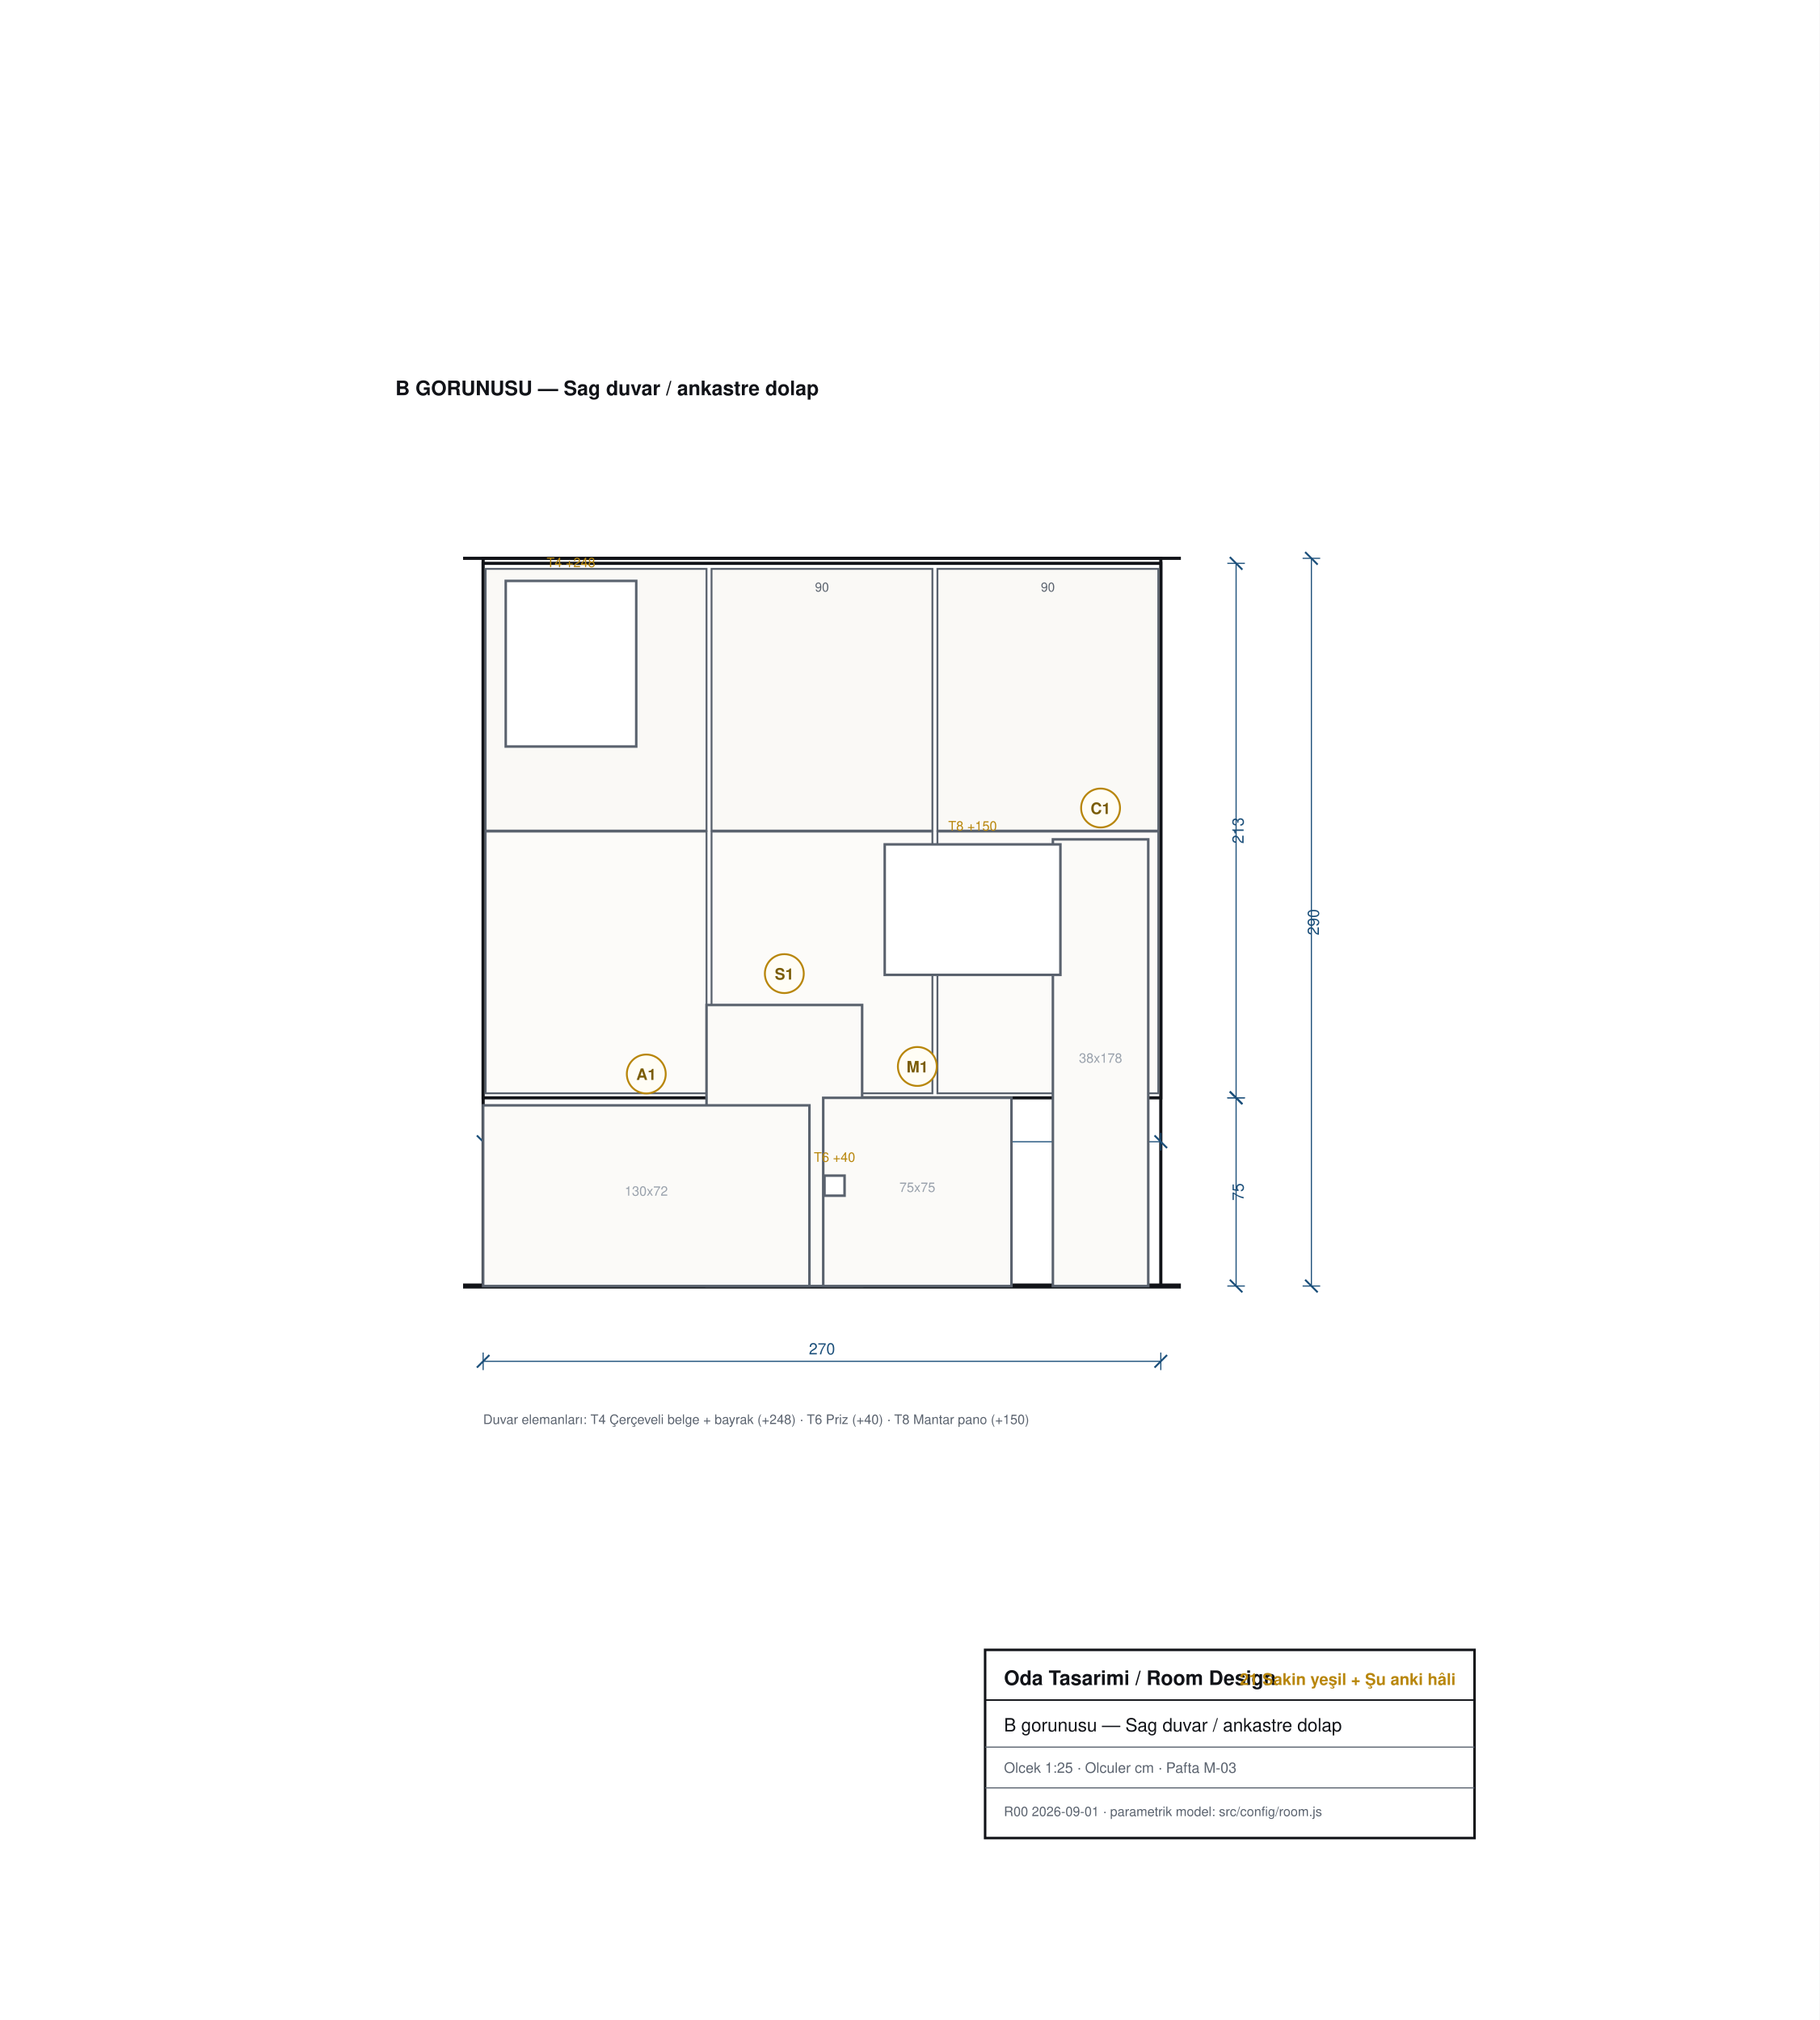
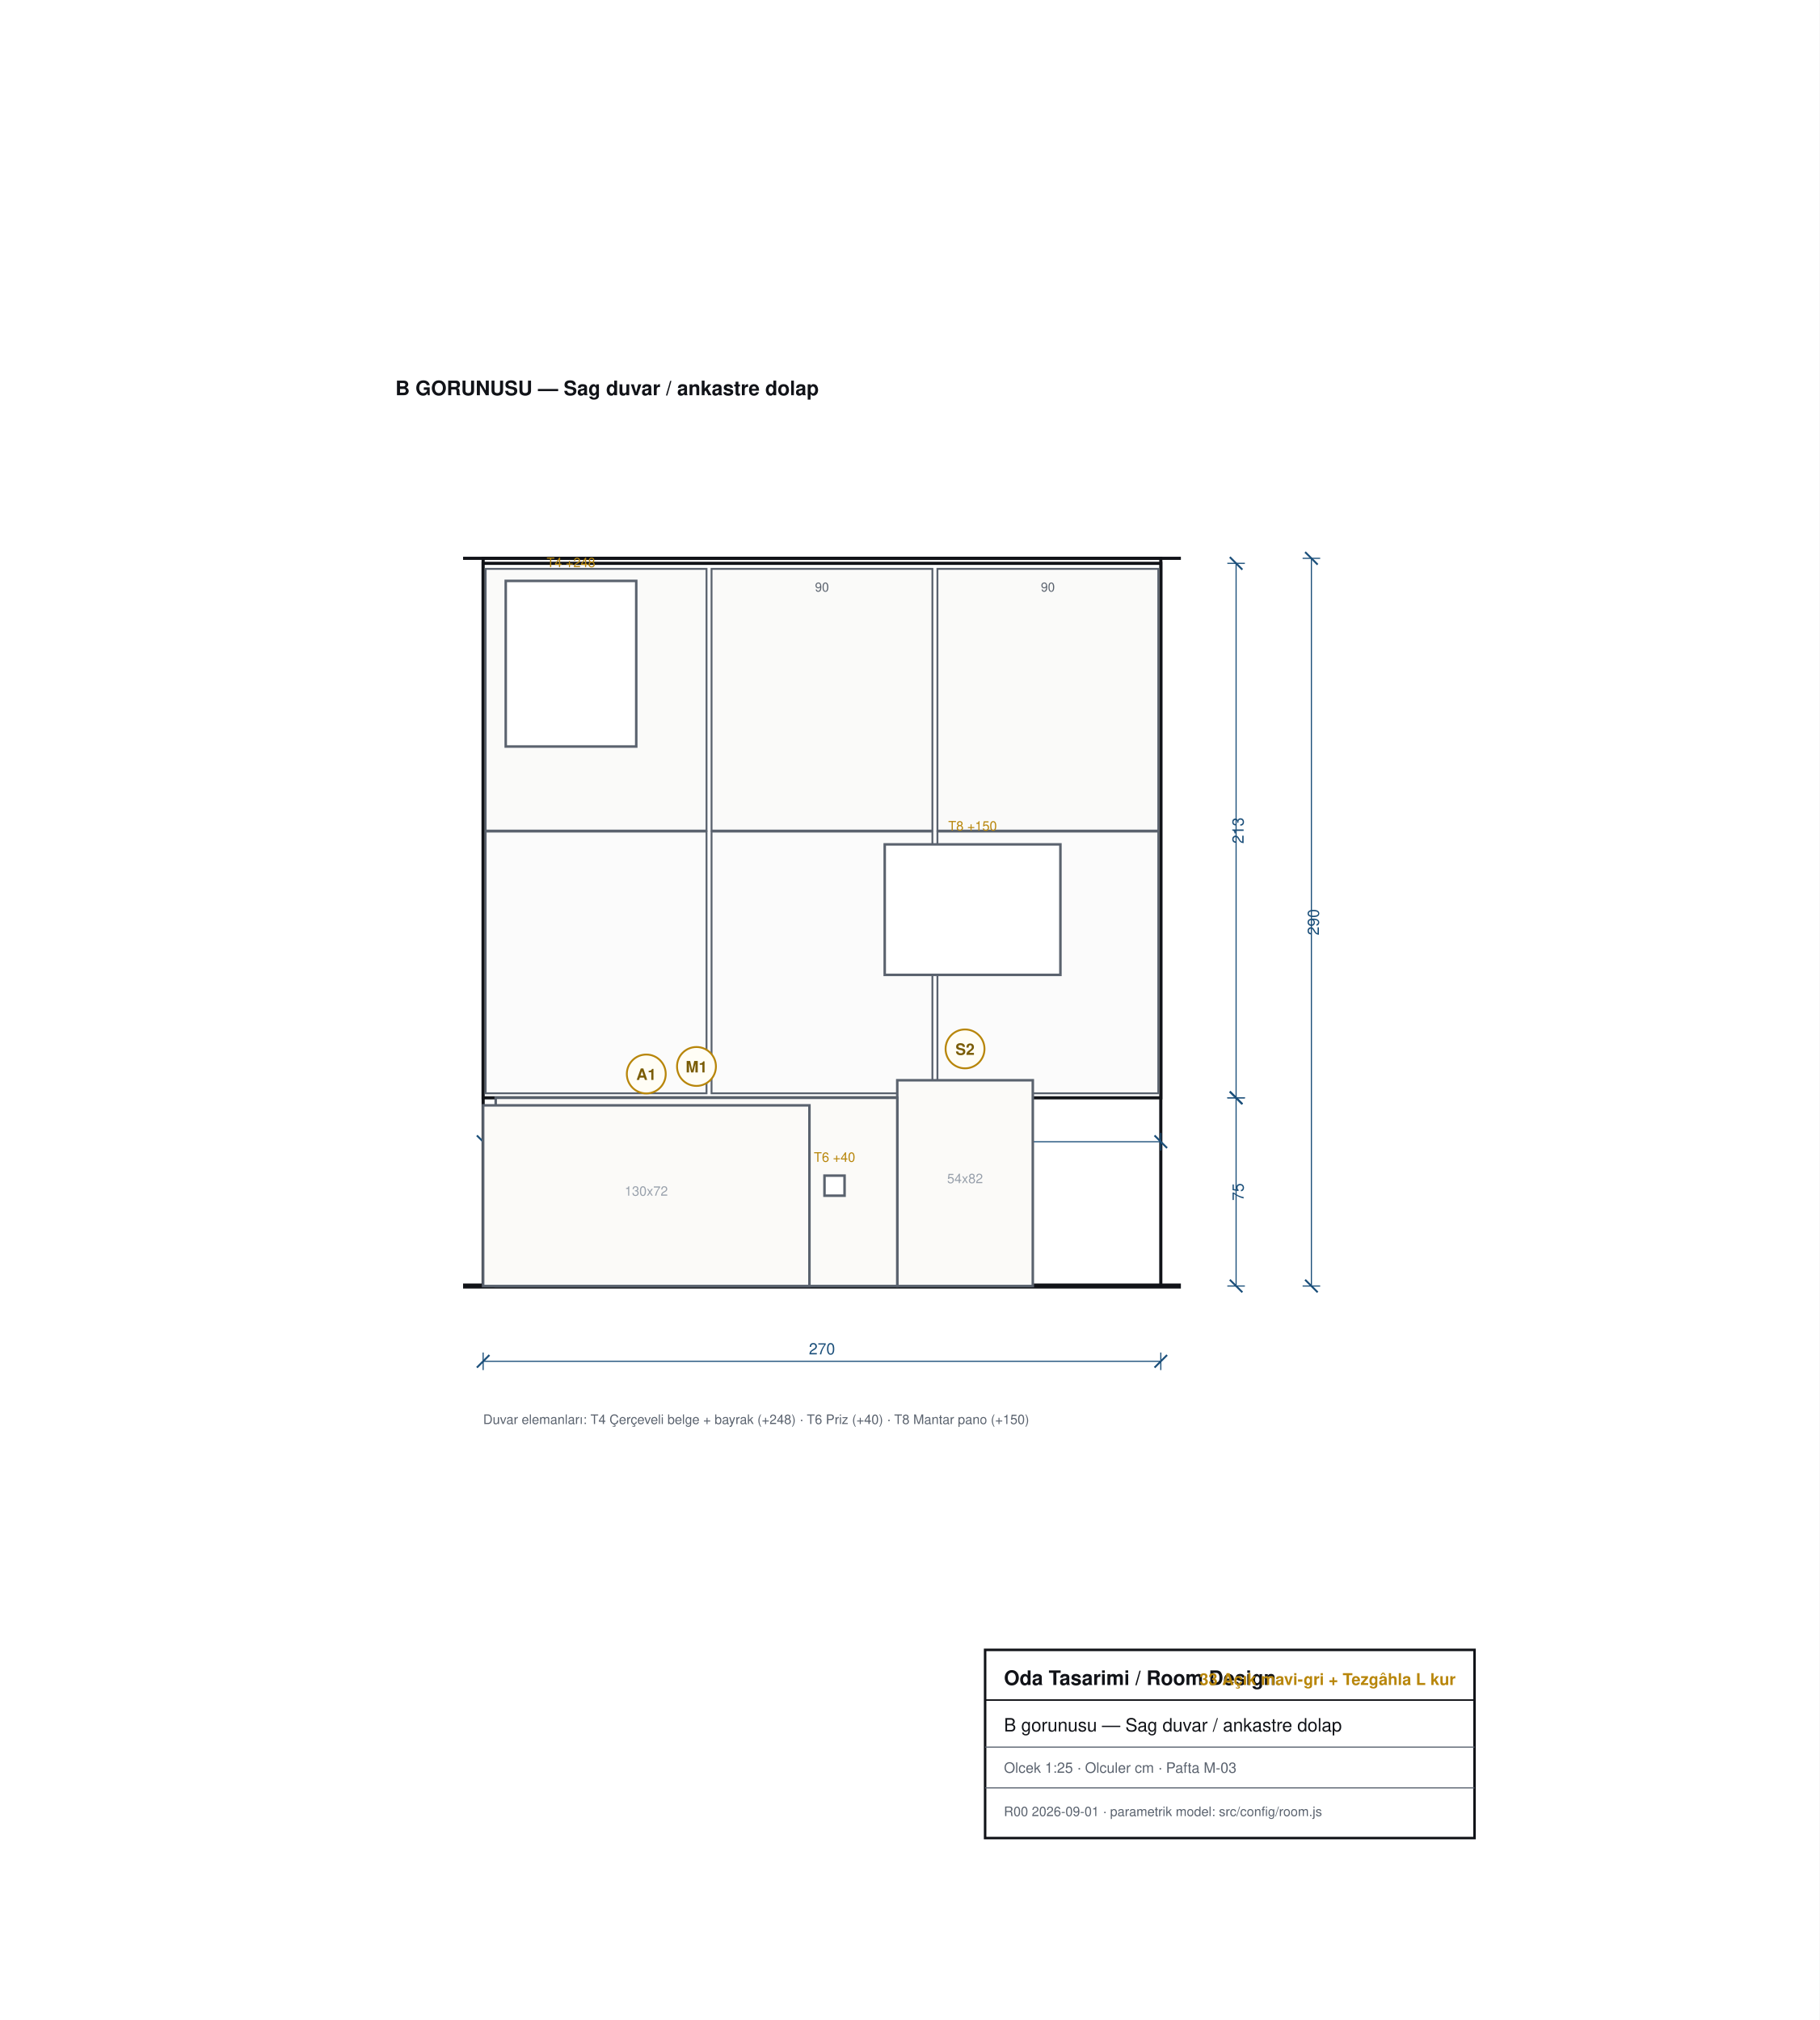
<svg xmlns="http://www.w3.org/2000/svg" width="290mm" height="322mm" viewBox="0 0 290 322" font-family="Helvetica,Arial,sans-serif">
  <rect width="290" height="322" fill="#ffffff" />
  <rect x="77.00" y="89.00" width="108.00" height="116.00" fill="#ffffff" stroke="#111318" stroke-width="0.5" />
  <line x1="73.80" y1="205.00" x2="188.20" y2="205.00" stroke="#111318" stroke-width="0.8" />
  <line x1="73.80" y1="89.00" x2="188.20" y2="89.00" stroke="#111318" stroke-width="0.5" />
  <rect x="77.00" y="89.80" width="108.00" height="85.20" fill="#ffffff" stroke="#111318" stroke-width="0.5" />
-   <rect x="77.40" y="132.56" width="35.20" height="41.72" fill="#fcfbf9" stroke="#5a626e" stroke-width="0.3" />
-   <rect x="77.40" y="90.68" width="35.20" height="41.72" fill="#faf9f6" stroke="#5a626e" stroke-width="0.3" />
+   <rect x="77.40" y="132.56" width="35.20" height="41.72" fill="#fbfbfb" stroke="#5a626e" stroke-width="0.3" />
+   <rect x="77.40" y="90.68" width="35.20" height="41.72" fill="#fafaf9" stroke="#5a626e" stroke-width="0.3" />
  <text x="95.00" y="94.30" font-size="2" fill="#5a626e" text-anchor="middle">90</text>
-   <rect x="113.40" y="132.56" width="35.20" height="41.72" fill="#fcfbf9" stroke="#5a626e" stroke-width="0.3" />
-   <rect x="113.40" y="90.68" width="35.20" height="41.72" fill="#faf9f6" stroke="#5a626e" stroke-width="0.3" />
+   <rect x="113.40" y="132.56" width="35.20" height="41.72" fill="#fbfbfb" stroke="#5a626e" stroke-width="0.3" />
+   <rect x="113.40" y="90.68" width="35.20" height="41.72" fill="#fafaf9" stroke="#5a626e" stroke-width="0.3" />
  <text x="131.00" y="94.30" font-size="2" fill="#5a626e" text-anchor="middle">90</text>
-   <rect x="149.40" y="132.56" width="35.20" height="41.72" fill="#fcfbf9" stroke="#5a626e" stroke-width="0.3" />
-   <rect x="149.40" y="90.68" width="35.20" height="41.72" fill="#faf9f6" stroke="#5a626e" stroke-width="0.3" />
+   <rect x="149.40" y="132.56" width="35.20" height="41.72" fill="#fbfbfb" stroke="#5a626e" stroke-width="0.3" />
+   <rect x="149.40" y="90.68" width="35.20" height="41.72" fill="#fafaf9" stroke="#5a626e" stroke-width="0.3" />
  <text x="167.00" y="94.30" font-size="2" fill="#5a626e" text-anchor="middle">90</text>
  <line x1="77.00" y1="183.40" x2="77.00" y2="180.60" stroke="#1b4f7a" stroke-width="0.18" />
  <line x1="185.00" y1="183.40" x2="185.00" y2="180.60" stroke="#1b4f7a" stroke-width="0.18" />
  <line x1="77.00" y1="182.00" x2="185.00" y2="182.00" stroke="#1b4f7a" stroke-width="0.18" />
  <line x1="76.00" y1="181.00" x2="78.00" y2="183.00" stroke="#1b4f7a" stroke-width="0.3" />
  <line x1="184.00" y1="181.00" x2="186.00" y2="183.00" stroke="#1b4f7a" stroke-width="0.3" />
  <text x="131.00" y="183.10" font-size="2.5" fill="#1b4f7a" text-anchor="middle">270</text>
  <line x1="198.40" y1="89.80" x2="195.60" y2="89.80" stroke="#1b4f7a" stroke-width="0.18" />
  <line x1="198.40" y1="175.00" x2="195.60" y2="175.00" stroke="#1b4f7a" stroke-width="0.18" />
  <line x1="197.00" y1="89.80" x2="197.00" y2="175.00" stroke="#1b4f7a" stroke-width="0.18" />
  <line x1="196.00" y1="88.80" x2="198.00" y2="90.80" stroke="#1b4f7a" stroke-width="0.3" />
  <line x1="196.00" y1="174.00" x2="198.00" y2="176.00" stroke="#1b4f7a" stroke-width="0.3" />
  <text x="198.20" y="132.40" font-size="2.5" fill="#1b4f7a" text-anchor="middle" transform="rotate(-90 198.20 132.40)">213</text>
  <line x1="198.40" y1="175.00" x2="195.60" y2="175.00" stroke="#1b4f7a" stroke-width="0.18" />
  <line x1="198.40" y1="205.00" x2="195.60" y2="205.00" stroke="#1b4f7a" stroke-width="0.18" />
  <line x1="197.00" y1="175.00" x2="197.00" y2="205.00" stroke="#1b4f7a" stroke-width="0.18" />
  <line x1="196.00" y1="174.00" x2="198.00" y2="176.00" stroke="#1b4f7a" stroke-width="0.3" />
  <line x1="196.00" y1="204.00" x2="198.00" y2="206.00" stroke="#1b4f7a" stroke-width="0.3" />
  <text x="198.20" y="190.00" font-size="2.5" fill="#1b4f7a" text-anchor="middle" transform="rotate(-90 198.20 190.00)">75</text>
  <line x1="210.40" y1="89.00" x2="207.60" y2="89.00" stroke="#1b4f7a" stroke-width="0.18" />
  <line x1="210.40" y1="205.00" x2="207.60" y2="205.00" stroke="#1b4f7a" stroke-width="0.18" />
  <line x1="209.00" y1="89.00" x2="209.00" y2="205.00" stroke="#1b4f7a" stroke-width="0.18" />
  <line x1="208.00" y1="88.00" x2="210.00" y2="90.00" stroke="#1b4f7a" stroke-width="0.3" />
  <line x1="208.00" y1="204.00" x2="210.00" y2="206.00" stroke="#1b4f7a" stroke-width="0.3" />
  <text x="210.20" y="147.00" font-size="2.5" fill="#1b4f7a" text-anchor="middle" transform="rotate(-90 210.20 147.00)">290</text>
  <line x1="77.00" y1="215.60" x2="77.00" y2="218.40" stroke="#1b4f7a" stroke-width="0.18" />
  <line x1="185.00" y1="215.60" x2="185.00" y2="218.40" stroke="#1b4f7a" stroke-width="0.18" />
  <line x1="77.00" y1="217.00" x2="185.00" y2="217.00" stroke="#1b4f7a" stroke-width="0.18" />
  <line x1="76.00" y1="218.00" x2="78.00" y2="216.00" stroke="#1b4f7a" stroke-width="0.3" />
  <line x1="184.00" y1="218.00" x2="186.00" y2="216.00" stroke="#1b4f7a" stroke-width="0.3" />
  <text x="131.00" y="215.90" font-size="2.5" fill="#1b4f7a" text-anchor="middle">270</text>
-   <rect x="112.60" y="160.20" width="24.80" height="44.80" fill="#fbfaf8" stroke="#5a626e" stroke-width="0.4" />
-   <circle cx="125.00" cy="155.20" r="3.10" fill="#fffdf5" stroke="#b8860b" stroke-width="0.3" />
-   <text x="125.00" y="156.15" font-size="2.5" fill="#7a5c05" text-anchor="middle" font-weight="700">S1</text>
-   <text x="125.00" y="182.60" font-size="2.1" fill="#98a0ab" text-anchor="middle">62x112</text>
-   <rect x="167.80" y="133.80" width="15.20" height="71.20" fill="#fbfaf8" stroke="#5a626e" stroke-width="0.4" />
-   <circle cx="175.40" cy="128.80" r="3.10" fill="#fffdf5" stroke="#b8860b" stroke-width="0.3" />
-   <text x="175.40" y="129.75" font-size="2.5" fill="#7a5c05" text-anchor="middle" font-weight="700">C1</text>
-   <text x="175.40" y="169.40" font-size="2.1" fill="#98a0ab" text-anchor="middle">38x178</text>
-   <rect x="131.20" y="175.00" width="30.00" height="30.00" fill="#fbfaf8" stroke="#5a626e" stroke-width="0.4" />
-   <circle cx="146.20" cy="170.00" r="3.10" fill="#fffdf5" stroke="#b8860b" stroke-width="0.3" />
-   <text x="146.20" y="170.95" font-size="2.5" fill="#7a5c05" text-anchor="middle" font-weight="700">M1</text>
-   <text x="146.20" y="190.00" font-size="2.1" fill="#98a0ab" text-anchor="middle">75x75</text>
+   <rect x="143.00" y="172.20" width="21.60" height="32.80" fill="#fbfaf8" stroke="#5a626e" stroke-width="0.4" />
+   <circle cx="153.80" cy="167.20" r="3.10" fill="#fffdf5" stroke="#b8860b" stroke-width="0.3" />
+   <text x="153.80" y="168.15" font-size="2.5" fill="#7a5c05" text-anchor="middle" font-weight="700">S2</text>
+   <text x="153.80" y="188.60" font-size="2.1" fill="#98a0ab" text-anchor="middle">54x82</text>
+   <rect x="79.00" y="175.00" width="64.00" height="30.00" fill="#fbfaf8" stroke="#5a626e" stroke-width="0.4" />
+   <circle cx="111.00" cy="170.00" r="3.10" fill="#fffdf5" stroke="#b8860b" stroke-width="0.3" />
+   <text x="111.00" y="170.95" font-size="2.5" fill="#7a5c05" text-anchor="middle" font-weight="700">M1</text>
+   <text x="111.00" y="190.00" font-size="2.1" fill="#98a0ab" text-anchor="middle">160x75</text>
  <rect x="77.00" y="176.20" width="52.00" height="28.80" fill="#fbfaf8" stroke="#5a626e" stroke-width="0.4" />
  <circle cx="103.00" cy="171.20" r="3.10" fill="#fffdf5" stroke="#b8860b" stroke-width="0.3" />
  <text x="103.00" y="172.15" font-size="2.5" fill="#7a5c05" text-anchor="middle" font-weight="700">A1</text>
  <text x="103.00" y="190.60" font-size="2.1" fill="#98a0ab" text-anchor="middle">130x72</text>
  <rect x="80.60" y="92.60" width="20.80" height="26.40" fill="#ffffff" stroke="#5a626e" stroke-width="0.4" />
  <text x="91.00" y="90.40" font-size="2.1" fill="#b8860b" text-anchor="middle">T4  +248</text>
  <rect x="131.40" y="187.40" width="3.20" height="3.20" fill="#ffffff" stroke="#5a626e" stroke-width="0.4" />
  <text x="133.00" y="185.20" font-size="2.1" fill="#b8860b" text-anchor="middle">T6  +40</text>
  <rect x="141.00" y="134.60" width="28.00" height="20.80" fill="#ffffff" stroke="#5a626e" stroke-width="0.4" />
  <text x="155.00" y="132.40" font-size="2.1" fill="#b8860b" text-anchor="middle">T8  +150</text>
  <text x="77.00" y="227.00" font-size="2.1" fill="#5a626e" text-anchor="start">Duvar elemanları:  T4 Çerçeveli belge + bayrak (+248)   ·   T6 Priz (+40)   ·   T8 Mantar pano (+150)</text>
  <text x="63.00" y="63.00" font-size="3.2" fill="#111318" text-anchor="start" font-weight="700">B GORUNUSU — Sag duvar / ankastre dolap</text>
  <rect x="157.00" y="263.00" width="78.00" height="30.00" fill="#ffffff" stroke="#111318" stroke-width="0.4" />
  <line x1="157.00" y1="271.00" x2="235.00" y2="271.00" stroke="#111318" stroke-width="0.25" />
  <line x1="157.00" y1="278.50" x2="235.00" y2="278.50" stroke="#5a626e" stroke-width="0.18" />
  <line x1="157.00" y1="285.00" x2="235.00" y2="285.00" stroke="#5a626e" stroke-width="0.18" />
  <text x="160.00" y="268.60" font-size="3.2" fill="#111318" text-anchor="start" font-weight="700">Oda Tasarimi / Room Design</text>
  <text x="160.00" y="276.00" font-size="2.9" fill="#111318" text-anchor="start">B gorunusu — Sag duvar / ankastre dolap</text>
  <text x="160.00" y="282.60" font-size="2.3" fill="#5a626e" text-anchor="start">Olcek 1:25  ·  Olculer cm  ·  Pafta M-03</text>
-   <text x="232.00" y="268.60" font-size="2.6" fill="#b8860b" text-anchor="end" font-weight="700">21 Sakin yeşil + Şu anki hâli</text>
+   <text x="232.00" y="268.60" font-size="2.6" fill="#b8860b" text-anchor="end" font-weight="700">33 Açık mavi-gri + Tezgâhla L kur</text>
  <text x="160.00" y="289.50" font-size="2.1" fill="#5a626e" text-anchor="start">R00  2026-09-01  ·  parametrik model: src/config/room.js</text>
</svg>
